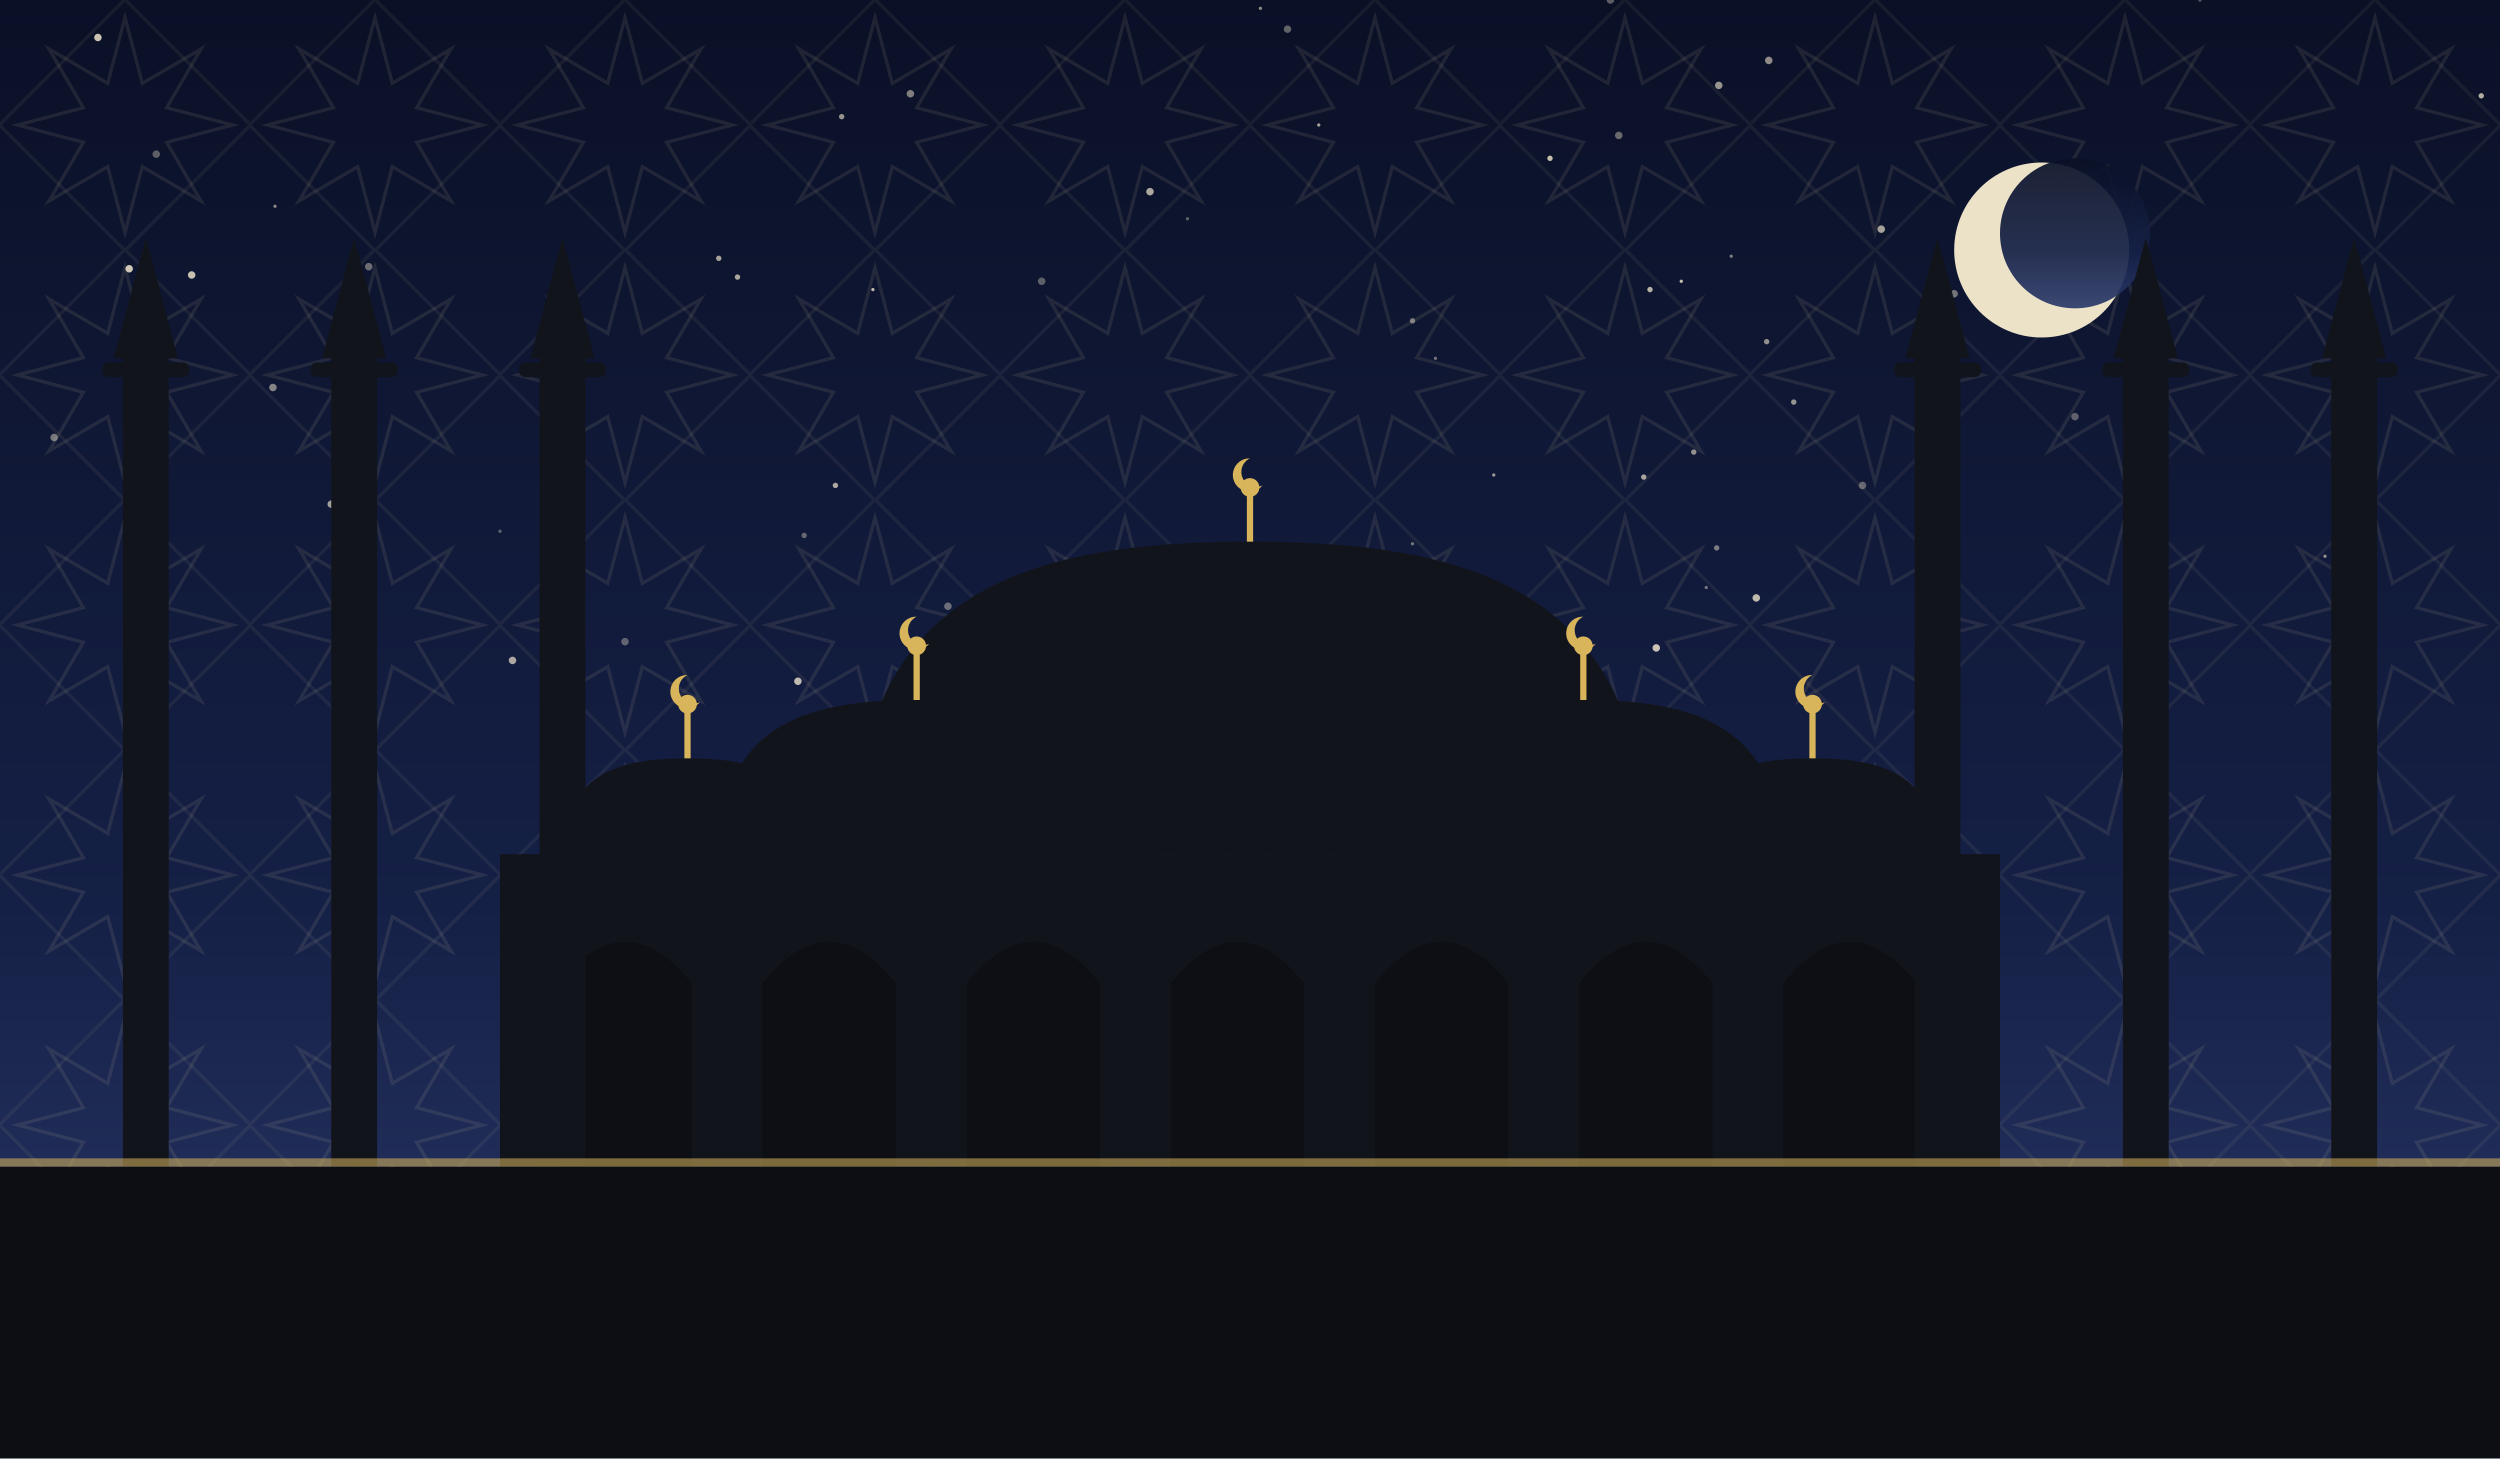
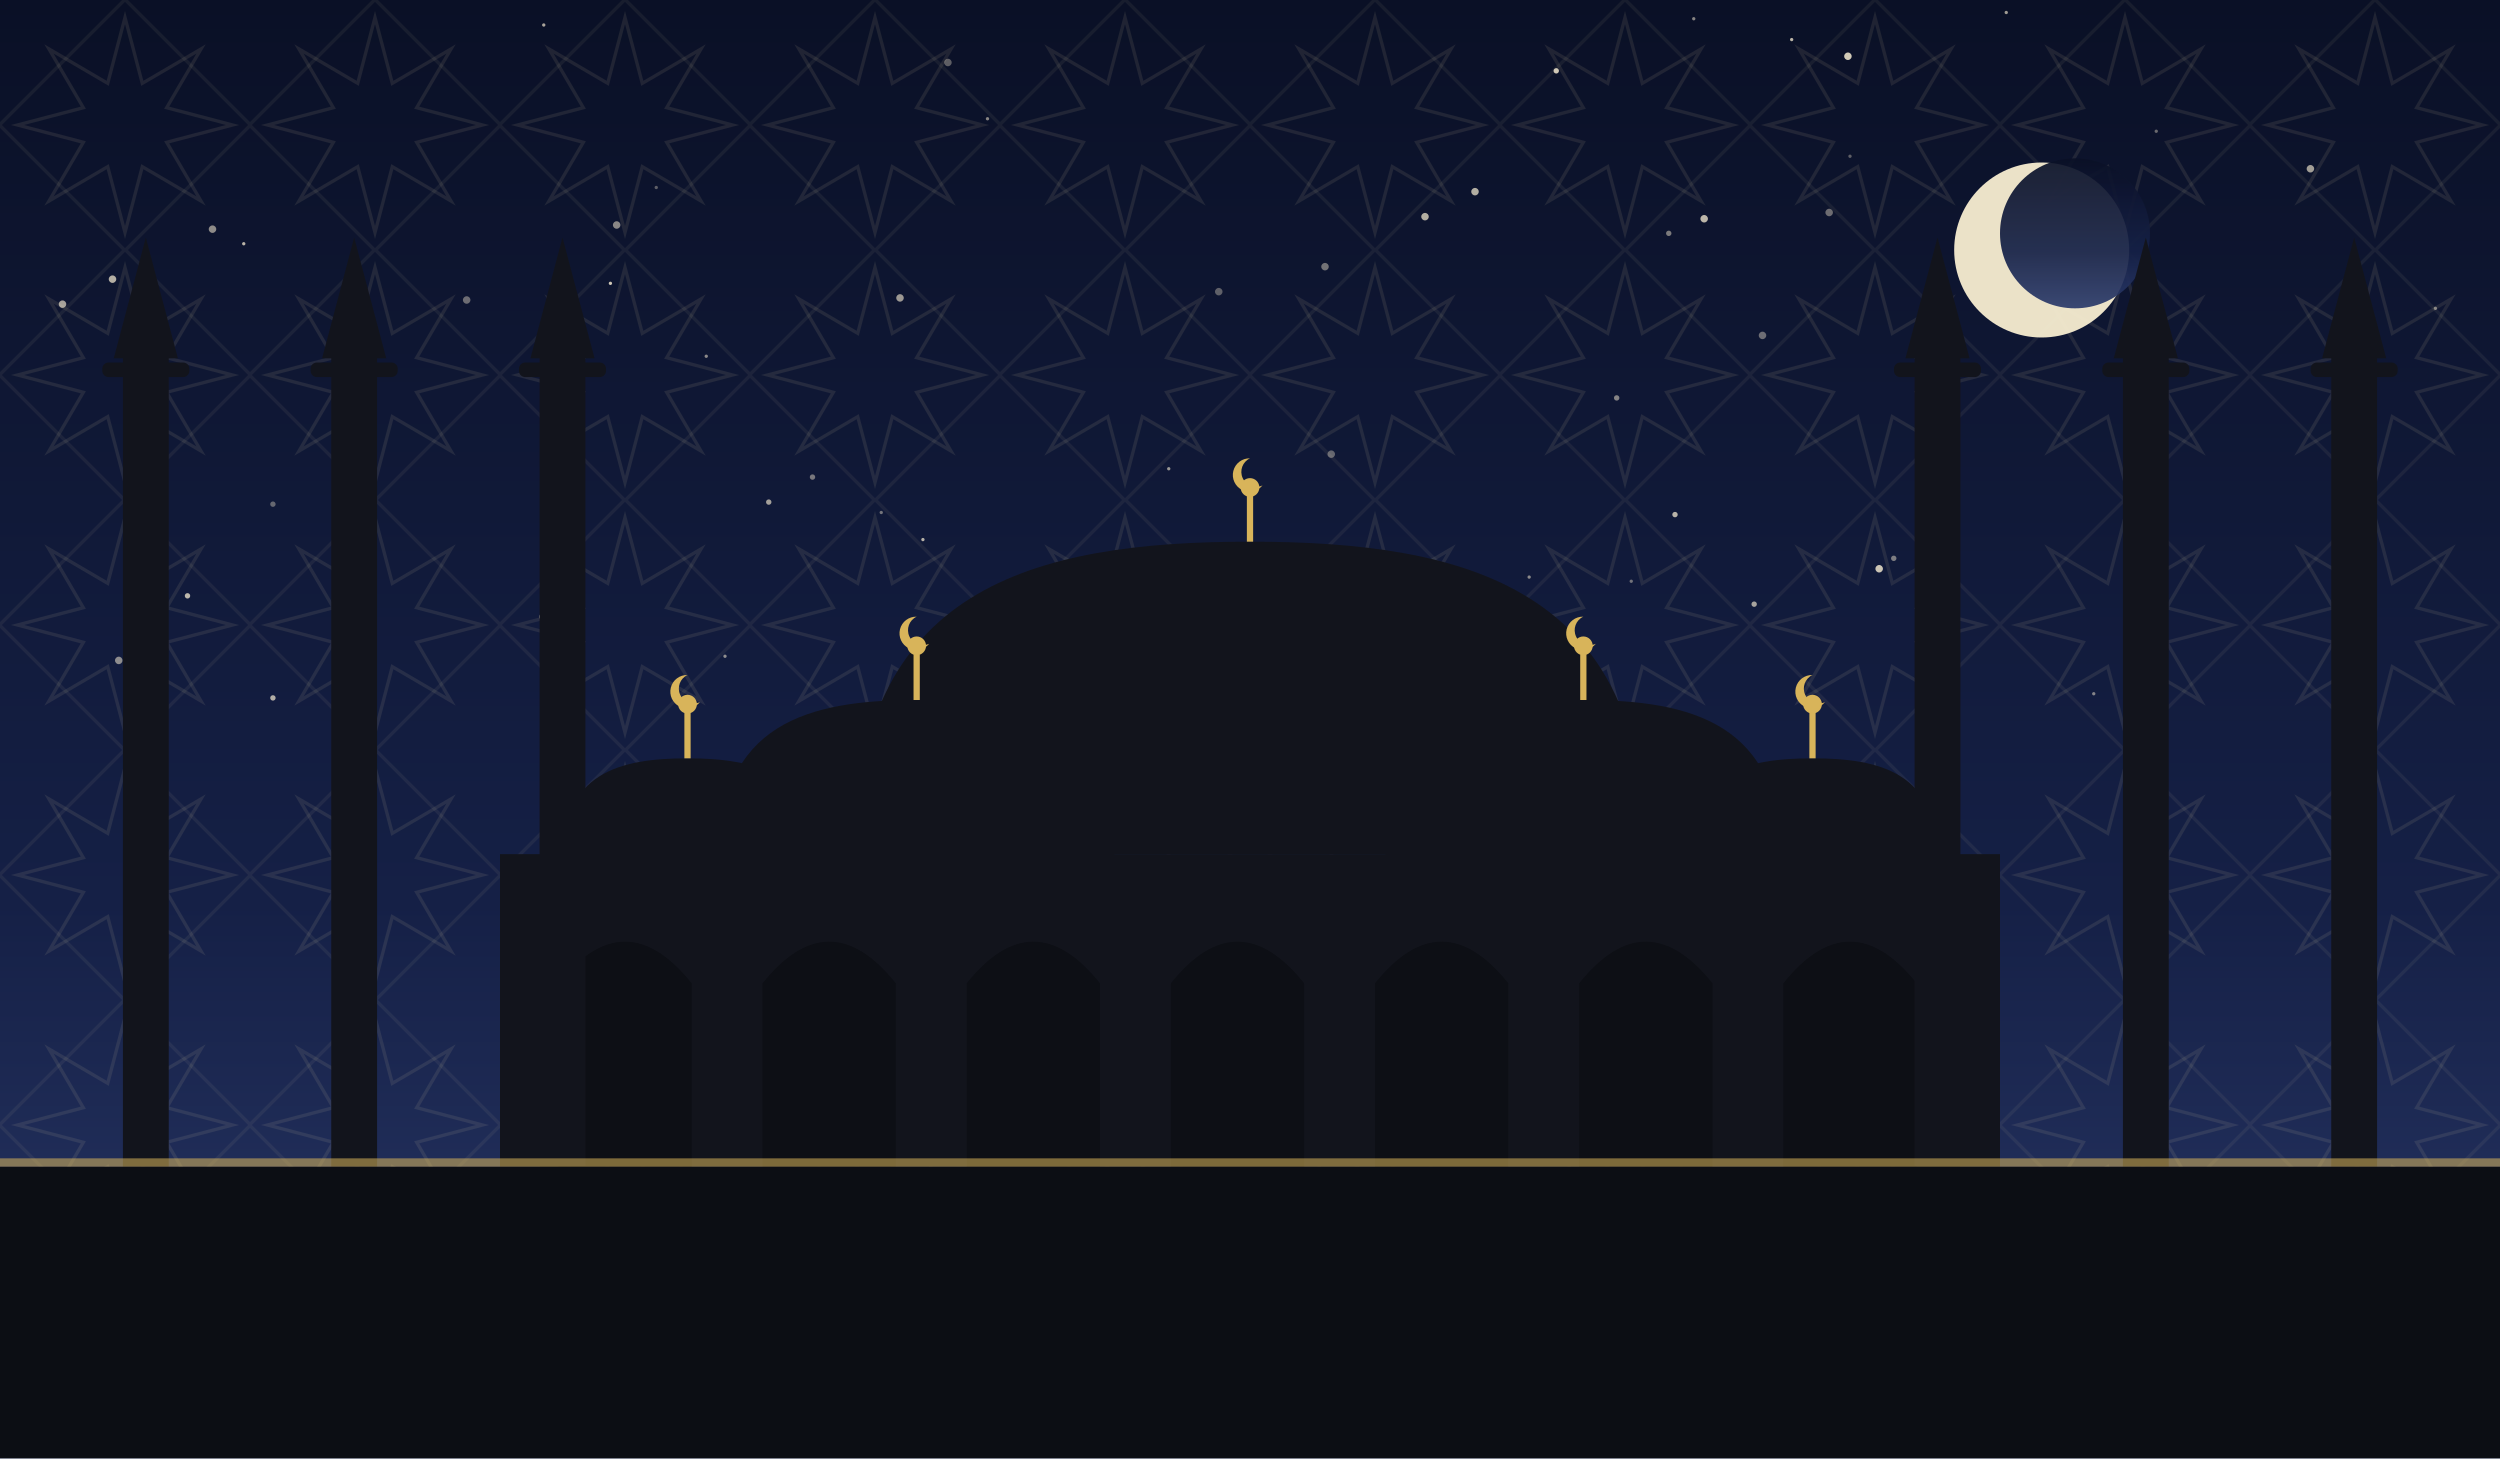
<svg xmlns="http://www.w3.org/2000/svg" viewBox="0 0 1200 700" role="img">
  <defs>
    <linearGradient id="sky" x1="0" y1="0" x2="0" y2="1">
      <stop offset="0" stop-color="#0a1026" />
      <stop offset="0.62" stop-color="#152046" />
      <stop offset="1" stop-color="#2b3a6b" />
    </linearGradient>
    <pattern id="g1" width="120" height="120" patternUnits="userSpaceOnUse">
      <polygon points="111.6,60.0 80.0,68.3 96.5,96.5 68.3,80.0 60.0,111.6 51.7,80.0 23.5,96.5 40.0,68.3 8.4,60.0 40.0,51.7 23.5,23.5 51.7,40.0 60.0,8.4 68.3,40.0 96.5,23.5 80.0,51.7" fill="none" stroke="#e8d9a8" stroke-width="1.6" opacity="0.1" />
      <rect x="17.4" y="17.4" width="85.2" height="85.2" fill="none" stroke="#e8d9a8" stroke-width="1.6" opacity="0.07" transform="rotate(45 60.0 60.0)" />
    </pattern>
  </defs>
  <rect width="1200" height="700" fill="url(#sky)" />
  <rect width="1200" height="700" fill="url(#g1)" />
-   <circle cx="92" cy="132" r="1.8" fill="#f7ecd2" opacity="0.79" />
-   <circle cx="894" cy="233" r="1.8" fill="#f7ecd2" opacity="0.37" />
-   <circle cx="777" cy="65" r="1.8" fill="#f7ecd2" opacity="0.40" />
-   <circle cx="773" cy="0" r="1.8" fill="#f7ecd2" opacity="0.35" />
-   <circle cx="618" cy="14" r="1.8" fill="#f7ecd2" opacity="0.37" />
-   <circle cx="240" cy="255" r="0.8" fill="#f7ecd2" opacity="0.35" />
-   <circle cx="383" cy="327" r="1.8" fill="#f7ecd2" opacity="0.76" />
-   <circle cx="159" cy="242" r="1.8" fill="#f7ecd2" opacity="0.63" />
-   <circle cx="744" cy="76" r="1.3" fill="#f7ecd2" opacity="0.79" />
-   <circle cx="386" cy="257" r="1.3" fill="#f7ecd2" opacity="0.37" />
-   <circle cx="789" cy="229" r="1.3" fill="#f7ecd2" opacity="0.66" />
-   <circle cx="345" cy="124" r="1.3" fill="#f7ecd2" opacity="0.65" />
-   <circle cx="470" cy="318" r="1.8" fill="#f7ecd2" opacity="0.45" />
-   <circle cx="132" cy="99" r="0.8" fill="#f7ecd2" opacity="0.53" />
-   <circle cx="795" cy="311" r="1.8" fill="#f7ecd2" opacity="0.80" />
-   <circle cx="131" cy="186" r="1.8" fill="#f7ecd2" opacity="0.51" />
-   <circle cx="996" cy="200" r="1.8" fill="#f7ecd2" opacity="0.35" />
-   <circle cx="678" cy="261" r="0.8" fill="#f7ecd2" opacity="0.43" />
-   <circle cx="401" cy="233" r="1.3" fill="#f7ecd2" opacity="0.68" />
-   <circle cx="717" cy="228" r="0.8" fill="#f7ecd2" opacity="0.61" />
-   <circle cx="1122" cy="262" r="1.3" fill="#f7ecd2" opacity="0.49" />
-   <circle cx="824" cy="263" r="1.3" fill="#f7ecd2" opacity="0.47" />
-   <circle cx="807" cy="135" r="0.8" fill="#f7ecd2" opacity="0.80" />
-   <circle cx="903" cy="110" r="1.8" fill="#f7ecd2" opacity="0.65" />
-   <circle cx="848" cy="164" r="1.3" fill="#f7ecd2" opacity="0.57" />
-   <circle cx="570" cy="105" r="0.8" fill="#f7ecd2" opacity="0.35" />
-   <circle cx="813" cy="217" r="1.3" fill="#f7ecd2" opacity="0.56" />
-   <circle cx="689" cy="172" r="0.8" fill="#f7ecd2" opacity="0.43" />
-   <circle cx="174" cy="246" r="0.8" fill="#f7ecd2" opacity="0.39" />
-   <circle cx="1116" cy="267" r="0.8" fill="#f7ecd2" opacity="0.57" />
-   <circle cx="419" cy="139" r="0.8" fill="#f7ecd2" opacity="0.76" />
-   <circle cx="75" cy="74" r="1.8" fill="#f7ecd2" opacity="0.35" />
-   <circle cx="300" cy="308" r="1.8" fill="#f7ecd2" opacity="0.35" />
-   <circle cx="62" cy="129" r="1.8" fill="#f7ecd2" opacity="0.83" />
-   <circle cx="825" cy="41" r="1.8" fill="#f7ecd2" opacity="0.60" />
-   <circle cx="261" cy="296" r="1.8" fill="#f7ecd2" opacity="0.41" />
-   <circle cx="26" cy="210" r="1.8" fill="#f7ecd2" opacity="0.45" />
-   <circle cx="1008" cy="111" r="0.8" fill="#f7ecd2" opacity="0.73" />
-   <circle cx="831" cy="123" r="0.8" fill="#f7ecd2" opacity="0.48" />
-   <circle cx="47" cy="18" r="1.8" fill="#f7ecd2" opacity="0.81" />
-   <circle cx="552" cy="92" r="1.8" fill="#f7ecd2" opacity="0.69" />
-   <circle cx="354" cy="133" r="1.3" fill="#f7ecd2" opacity="0.67" />
-   <circle cx="437" cy="45" r="1.8" fill="#f7ecd2" opacity="0.50" />
-   <circle cx="633" cy="60" r="0.8" fill="#f7ecd2" opacity="0.65" />
-   <circle cx="678" cy="154" r="1.3" fill="#f7ecd2" opacity="0.47" />
-   <circle cx="500" cy="135" r="1.8" fill="#f7ecd2" opacity="0.35" />
-   <circle cx="843" cy="287" r="1.8" fill="#f7ecd2" opacity="0.76" />
-   <circle cx="819" cy="282" r="0.8" fill="#f7ecd2" opacity="0.43" />
-   <circle cx="404" cy="56" r="1.3" fill="#f7ecd2" opacity="0.59" />
-   <circle cx="246" cy="317" r="1.8" fill="#f7ecd2" opacity="0.67" />
-   <circle cx="849" cy="29" r="1.8" fill="#f7ecd2" opacity="0.56" />
-   <circle cx="605" cy="4" r="0.8" fill="#f7ecd2" opacity="0.55" />
-   <circle cx="930" cy="278" r="1.8" fill="#f7ecd2" opacity="0.75" />
-   <circle cx="792" cy="139" r="1.3" fill="#f7ecd2" opacity="0.73" />
-   <circle cx="455" cy="291" r="1.8" fill="#f7ecd2" opacity="0.40" />
-   <circle cx="1191" cy="46" r="1.3" fill="#f7ecd2" opacity="0.71" />
-   <circle cx="1056" cy="0" r="0.8" fill="#f7ecd2" opacity="0.35" />
-   <circle cx="938" cy="141" r="1.8" fill="#f7ecd2" opacity="0.43" />
-   <circle cx="861" cy="193" r="1.3" fill="#f7ecd2" opacity="0.58" />
-   <circle cx="177" cy="128" r="1.8" fill="#f7ecd2" opacity="0.41" />
+   <circle cx="224" cy="144" r="1.8" fill="#f7ecd2" opacity="0.41" />
+   <circle cx="930" cy="329" r="1.8" fill="#f7ecd2" opacity="0.55" />
+   <circle cx="1005" cy="333" r="0.8" fill="#f7ecd2" opacity="0.50" />
+   <circle cx="617" cy="264" r="1.8" fill="#f7ecd2" opacity="0.73" />
+   <circle cx="30" cy="146" r="1.8" fill="#f7ecd2" opacity="0.65" />
+   <circle cx="516" cy="311" r="1.8" fill="#f7ecd2" opacity="0.61" />
+   <circle cx="131" cy="335" r="1.3" fill="#f7ecd2" opacity="0.70" />
+   <circle cx="963" cy="6" r="0.8" fill="#f7ecd2" opacity="0.63" />
+   <circle cx="636" cy="128" r="1.8" fill="#f7ecd2" opacity="0.43" />
+   <circle cx="902" cy="273" r="1.8" fill="#f7ecd2" opacity="0.81" />
+   <circle cx="57" cy="317" r="1.8" fill="#f7ecd2" opacity="0.54" />
+   <circle cx="909" cy="268" r="1.3" fill="#f7ecd2" opacity="0.47" />
+   <circle cx="842" cy="290" r="1.3" fill="#f7ecd2" opacity="0.65" />
+   <circle cx="888" cy="75" r="0.8" fill="#f7ecd2" opacity="0.35" />
+   <circle cx="783" cy="279" r="0.8" fill="#f7ecd2" opacity="0.42" />
+   <circle cx="455" cy="30" r="1.8" fill="#f7ecd2" opacity="0.35" />
+   <circle cx="648" cy="292" r="1.3" fill="#f7ecd2" opacity="0.51" />
+   <circle cx="474" cy="57" r="0.8" fill="#f7ecd2" opacity="0.53" />
+   <circle cx="1109" cy="81" r="1.8" fill="#f7ecd2" opacity="0.64" />
+   <circle cx="801" cy="112" r="1.3" fill="#f7ecd2" opacity="0.47" />
+   <circle cx="54" cy="134" r="1.8" fill="#f7ecd2" opacity="0.71" />
+   <circle cx="860" cy="19" r="0.8" fill="#f7ecd2" opacity="0.75" />
+   <circle cx="1035" cy="63" r="0.8" fill="#f7ecd2" opacity="0.40" />
+   <circle cx="747" cy="34" r="1.3" fill="#f7ecd2" opacity="0.83" />
+   <circle cx="260" cy="296" r="1.3" fill="#f7ecd2" opacity="0.45" />
+   <circle cx="846" cy="161" r="1.8" fill="#f7ecd2" opacity="0.41" />
+   <circle cx="561" cy="225" r="0.8" fill="#f7ecd2" opacity="0.60" />
+   <circle cx="293" cy="136" r="0.8" fill="#f7ecd2" opacity="0.83" />
+   <circle cx="66" cy="298" r="1.3" fill="#f7ecd2" opacity="0.53" />
+   <circle cx="432" cy="143" r="1.8" fill="#f7ecd2" opacity="0.61" />
+   <circle cx="887" cy="27" r="1.8" fill="#f7ecd2" opacity="0.84" />
+   <circle cx="639" cy="218" r="1.8" fill="#f7ecd2" opacity="0.37" />
+   <circle cx="672" cy="280" r="1.3" fill="#f7ecd2" opacity="0.45" />
+   <circle cx="818" cy="105" r="1.8" fill="#f7ecd2" opacity="0.75" />
+   <circle cx="813" cy="9" r="0.8" fill="#f7ecd2" opacity="0.52" />
+   <circle cx="585" cy="140" r="1.8" fill="#f7ecd2" opacity="0.35" />
+   <circle cx="878" cy="102" r="1.8" fill="#f7ecd2" opacity="0.41" />
+   <circle cx="804" cy="247" r="1.3" fill="#f7ecd2" opacity="0.73" />
+   <circle cx="339" cy="171" r="0.8" fill="#f7ecd2" opacity="0.54" />
+   <circle cx="131" cy="242" r="1.3" fill="#f7ecd2" opacity="0.37" />
+   <circle cx="684" cy="104" r="1.8" fill="#f7ecd2" opacity="0.71" />
+   <circle cx="390" cy="229" r="1.3" fill="#f7ecd2" opacity="0.45" />
+   <circle cx="665" cy="313" r="0.8" fill="#f7ecd2" opacity="0.80" />
+   <circle cx="477" cy="324" r="0.8" fill="#f7ecd2" opacity="0.83" />
+   <circle cx="90" cy="286" r="1.3" fill="#f7ecd2" opacity="0.75" />
+   <circle cx="776" cy="191" r="1.3" fill="#f7ecd2" opacity="0.51" />
+   <circle cx="591" cy="295" r="1.3" fill="#f7ecd2" opacity="0.80" />
+   <circle cx="423" cy="246" r="0.8" fill="#f7ecd2" opacity="0.43" />
+   <circle cx="296" cy="108" r="1.8" fill="#f7ecd2" opacity="0.53" />
+   <circle cx="762" cy="333" r="0.8" fill="#f7ecd2" opacity="0.81" />
+   <circle cx="117" cy="117" r="0.8" fill="#f7ecd2" opacity="0.74" />
+   <circle cx="1169" cy="148" r="0.8" fill="#f7ecd2" opacity="0.47" />
+   <circle cx="102" cy="110" r="1.8" fill="#f7ecd2" opacity="0.55" />
+   <circle cx="348" cy="315" r="0.8" fill="#f7ecd2" opacity="0.55" />
+   <circle cx="443" cy="259" r="0.8" fill="#f7ecd2" opacity="0.72" />
+   <circle cx="315" cy="90" r="0.8" fill="#f7ecd2" opacity="0.35" />
+   <circle cx="708" cy="92" r="1.8" fill="#f7ecd2" opacity="0.71" />
+   <circle cx="734" cy="277" r="0.8" fill="#f7ecd2" opacity="0.53" />
+   <circle cx="369" cy="241" r="1.3" fill="#f7ecd2" opacity="0.64" />
+   <circle cx="261" cy="12" r="0.8" fill="#f7ecd2" opacity="0.67" />
  <circle cx="980" cy="120" r="42" fill="#f6ecd0" opacity="0.95" />
  <circle cx="996" cy="112" r="36" fill="url(#sky)" opacity="0.92" />
  <rect x="240" y="410" width="720" height="150" fill="#12141c" />
  <path d="M 268 560 L 268 472 Q 300 432 332 472 L 332 560 Z" fill="#0c0e14" opacity="0.9" />
  <path d="M 366 560 L 366 472 Q 398 432 430 472 L 430 560 Z" fill="#0c0e14" opacity="0.9" />
  <path d="M 464 560 L 464 472 Q 496 432 528 472 L 528 560 Z" fill="#0c0e14" opacity="0.9" />
  <path d="M 562 560 L 562 472 Q 594 432 626 472 L 626 560 Z" fill="#0c0e14" opacity="0.9" />
  <path d="M 660 560 L 660 472 Q 692 432 724 472 L 724 560 Z" fill="#0c0e14" opacity="0.9" />
  <path d="M 758 560 L 758 472 Q 790 432 822 472 L 822 560 Z" fill="#0c0e14" opacity="0.9" />
  <path d="M 856 560 L 856 472 Q 888 432 920 472 L 920 560 Z" fill="#0c0e14" opacity="0.9" />
  <path d="M 410 410 C 410 282.5, 495.5 260, 600 260 C 704.5 260, 790 282.5, 790 410 Z" fill="#12141c" />
  <line x1="600" y1="260" x2="600" y2="238" stroke="#d8b45a" stroke-width="3" />
  <circle cx="600" cy="234" r="4.5" fill="#d8b45a" />
  <path d="M 600 220 a 8 8 0 1 0 6 13 a 6.4 6.4 0 1 1 -6 -13 Z" fill="#d8b45a" />
  <path d="M 345 412 C 345 347.4, 387.75 336.0, 440 336.0 C 492.25 336.0, 535 347.4, 535 412 Z" fill="#12141c" />
  <line x1="440" y1="336.0" x2="440" y2="314.0" stroke="#d8b45a" stroke-width="3" />
  <circle cx="440" cy="310.0" r="4.5" fill="#d8b45a" />
  <path d="M 440 296.0 a 8 8 0 1 0 6 13 a 6.4 6.4 0 1 1 -6 -13 Z" fill="#d8b45a" />
  <path d="M 665 412 C 665 347.4, 707.75 336.0, 760 336.0 C 812.25 336.0, 855 347.4, 855 412 Z" fill="#12141c" />
  <line x1="760" y1="336.0" x2="760" y2="314.0" stroke="#d8b45a" stroke-width="3" />
  <circle cx="760" cy="310.0" r="4.5" fill="#d8b45a" />
  <path d="M 760 296.0 a 8 8 0 1 0 6 13 a 6.4 6.4 0 1 1 -6 -13 Z" fill="#d8b45a" />
  <path d="M 270 412 C 270 371.2, 297.0 364.0, 330 364.0 C 363.0 364.0, 390 371.2, 390 412 Z" fill="#12141c" />
  <line x1="330" y1="364.0" x2="330" y2="342.0" stroke="#d8b45a" stroke-width="3" />
  <circle cx="330" cy="338.0" r="4.5" fill="#d8b45a" />
  <path d="M 330 324.0 a 8 8 0 1 0 6 13 a 6.4 6.4 0 1 1 -6 -13 Z" fill="#d8b45a" />
  <path d="M 810 412 C 810 371.2, 837.0 364.0, 870 364.0 C 903.0 364.0, 930 371.2, 930 412 Z" fill="#12141c" />
  <line x1="870" y1="364.0" x2="870" y2="342.0" stroke="#d8b45a" stroke-width="3" />
  <circle cx="870" cy="338.0" r="4.5" fill="#d8b45a" />
  <path d="M 870 324.0 a 8 8 0 1 0 6 13 a 6.4 6.4 0 1 1 -6 -13 Z" fill="#d8b45a" />
  <rect x="59.0" y="170" width="22" height="390" fill="#12141c" />
  <rect x="49.1" y="174" width="41.8" height="7" rx="3" fill="#12141c" />
  <path d="M 54.6 172 L 70 114 L 85.4 172 Z" fill="#12141c" />
  <rect x="159.0" y="170" width="22" height="390" fill="#12141c" />
  <rect x="149.1" y="174" width="41.8" height="7" rx="3" fill="#12141c" />
  <path d="M 154.6 172 L 170 114 L 185.4 172 Z" fill="#12141c" />
  <rect x="259.0" y="170" width="22" height="390" fill="#12141c" />
  <rect x="249.1" y="174" width="41.8" height="7" rx="3" fill="#12141c" />
  <path d="M 254.6 172 L 270 114 L 285.4 172 Z" fill="#12141c" />
  <rect x="919.0" y="170" width="22" height="390" fill="#12141c" />
  <rect x="909.1" y="174" width="41.8" height="7" rx="3" fill="#12141c" />
  <path d="M 914.6 172 L 930 114 L 945.4 172 Z" fill="#12141c" />
  <rect x="1019.0" y="170" width="22" height="390" fill="#12141c" />
  <rect x="1009.1" y="174" width="41.8" height="7" rx="3" fill="#12141c" />
  <path d="M 1014.6 172 L 1030 114 L 1045.4 172 Z" fill="#12141c" />
  <rect x="1119.0" y="170" width="22" height="390" fill="#12141c" />
  <rect x="1109.1" y="174" width="41.8" height="7" rx="3" fill="#12141c" />
  <path d="M 1114.6 172 L 1130 114 L 1145.4 172 Z" fill="#12141c" />
  <rect x="0" y="560" width="1200" height="140" fill="#0c0e14" />
  <rect x="0" y="556" width="1200" height="4" fill="#d8b45a" opacity="0.55" />
</svg>
